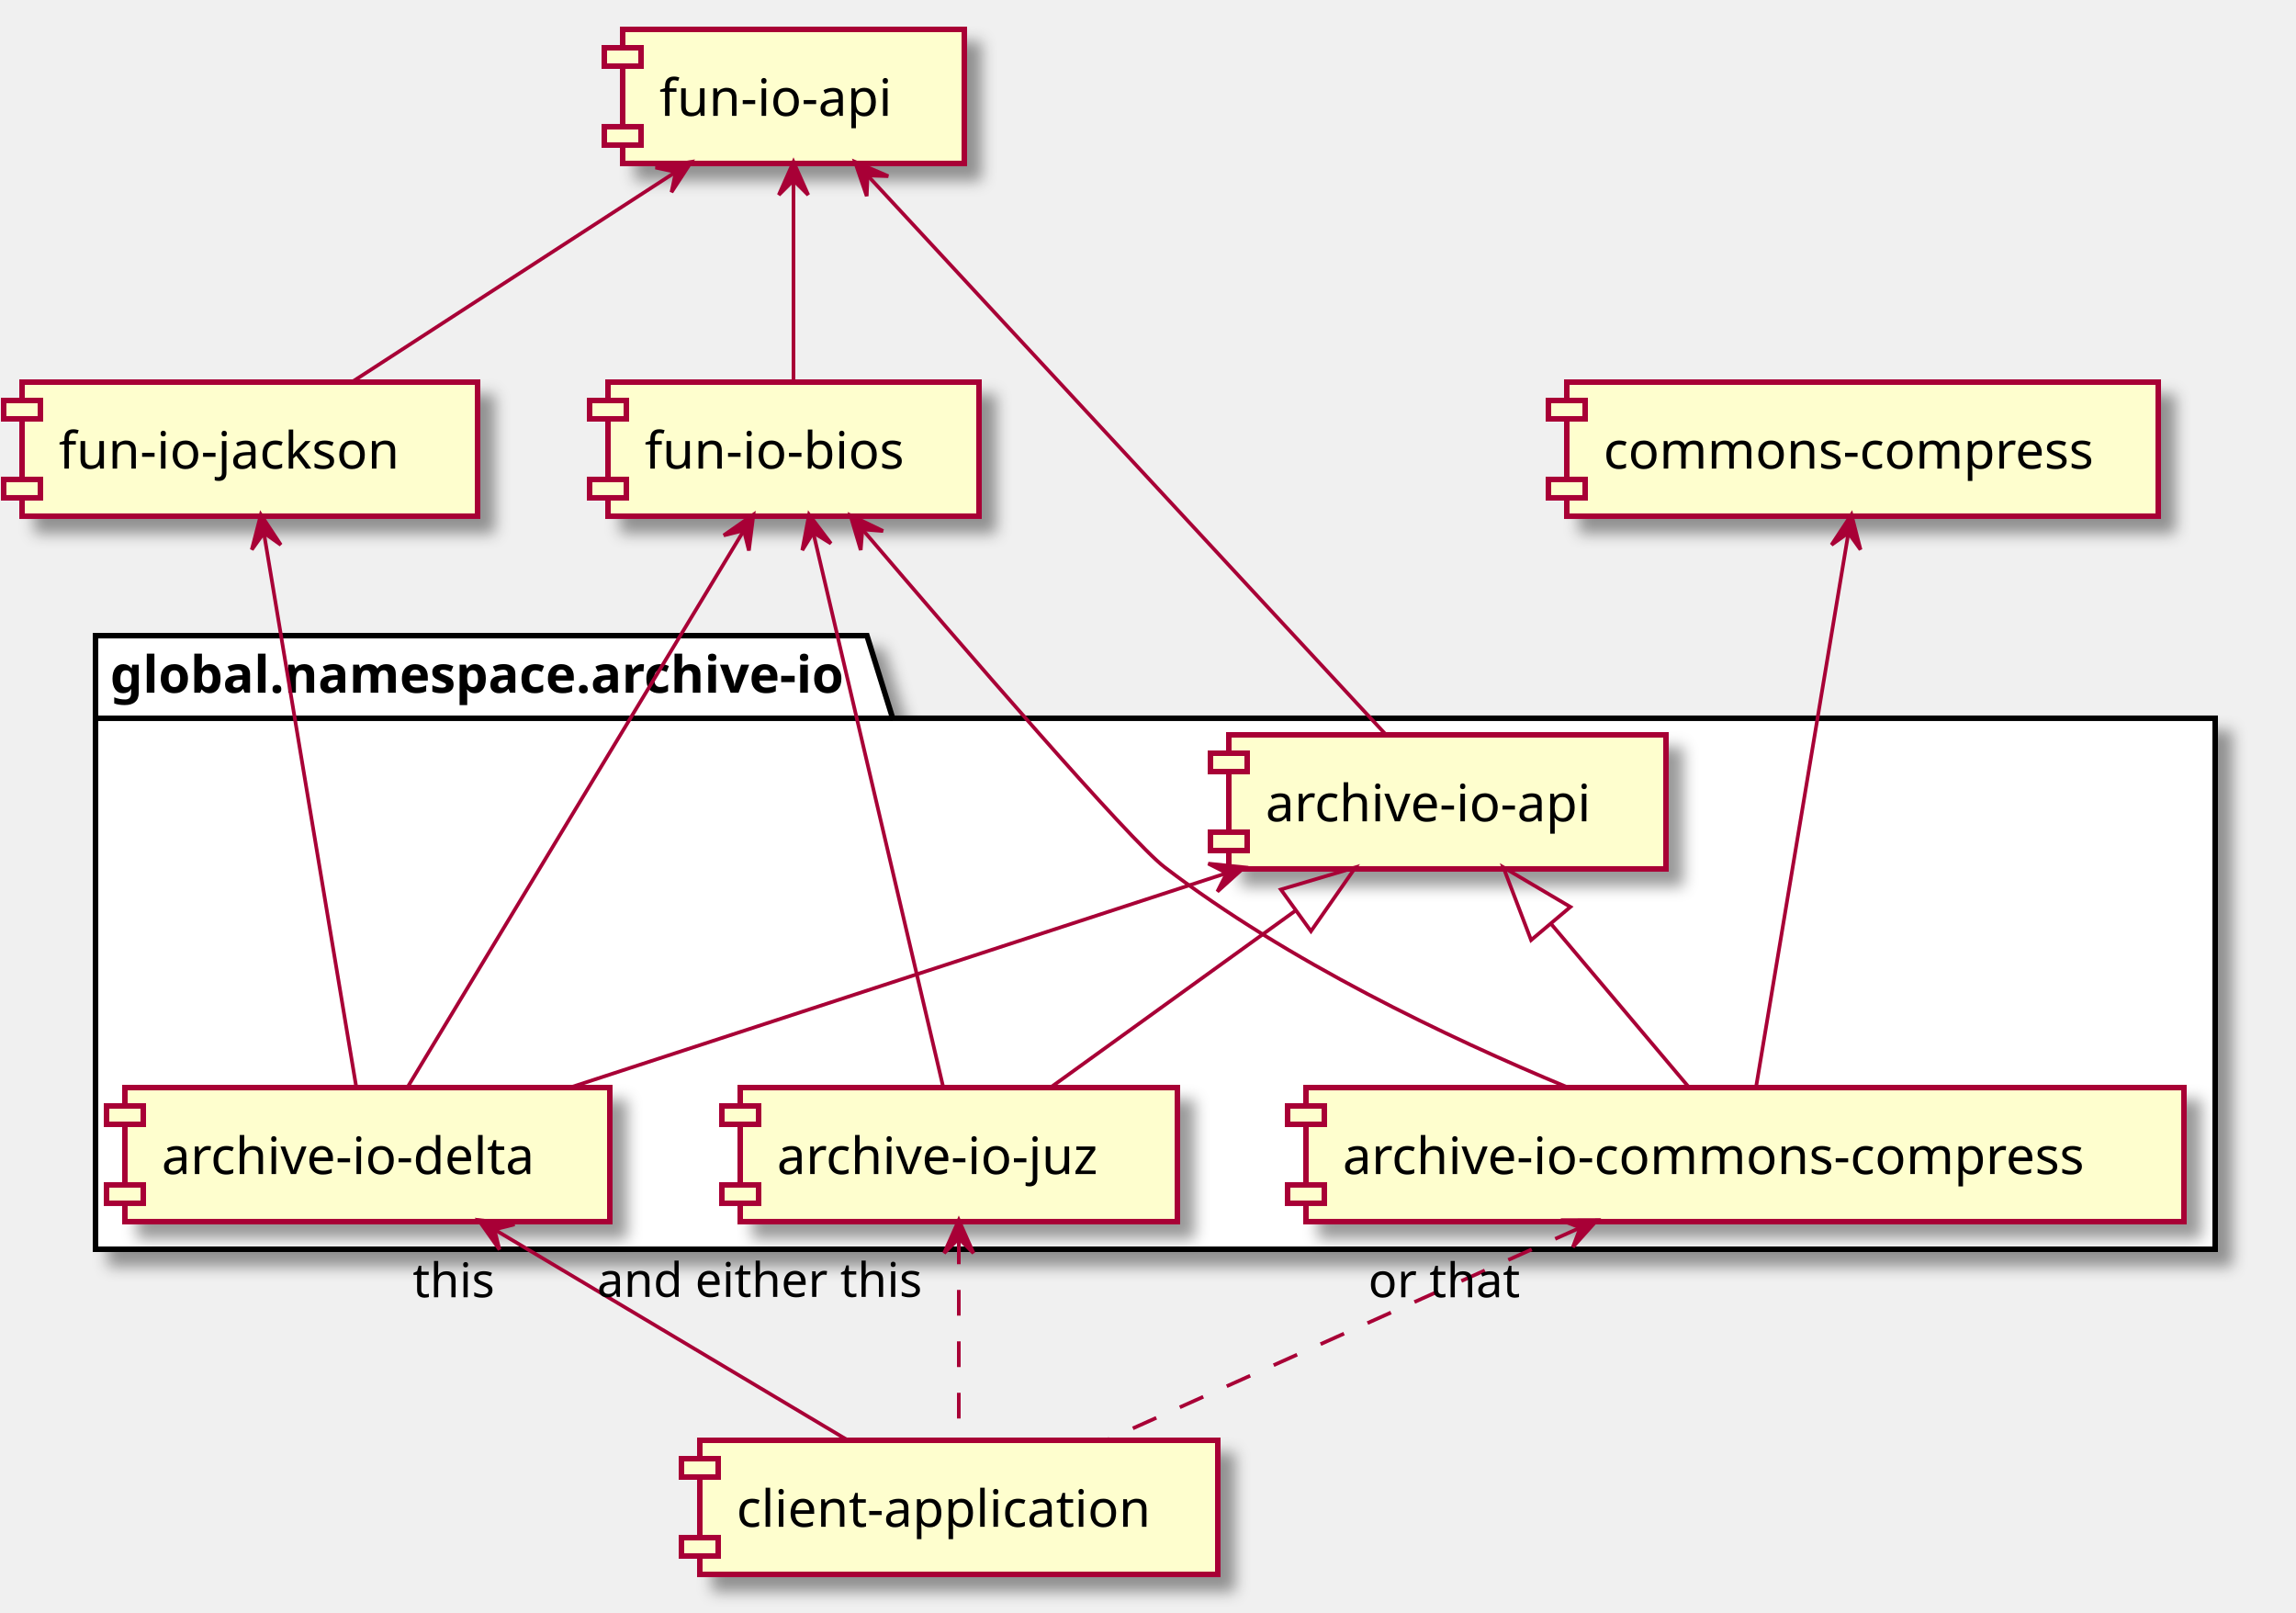
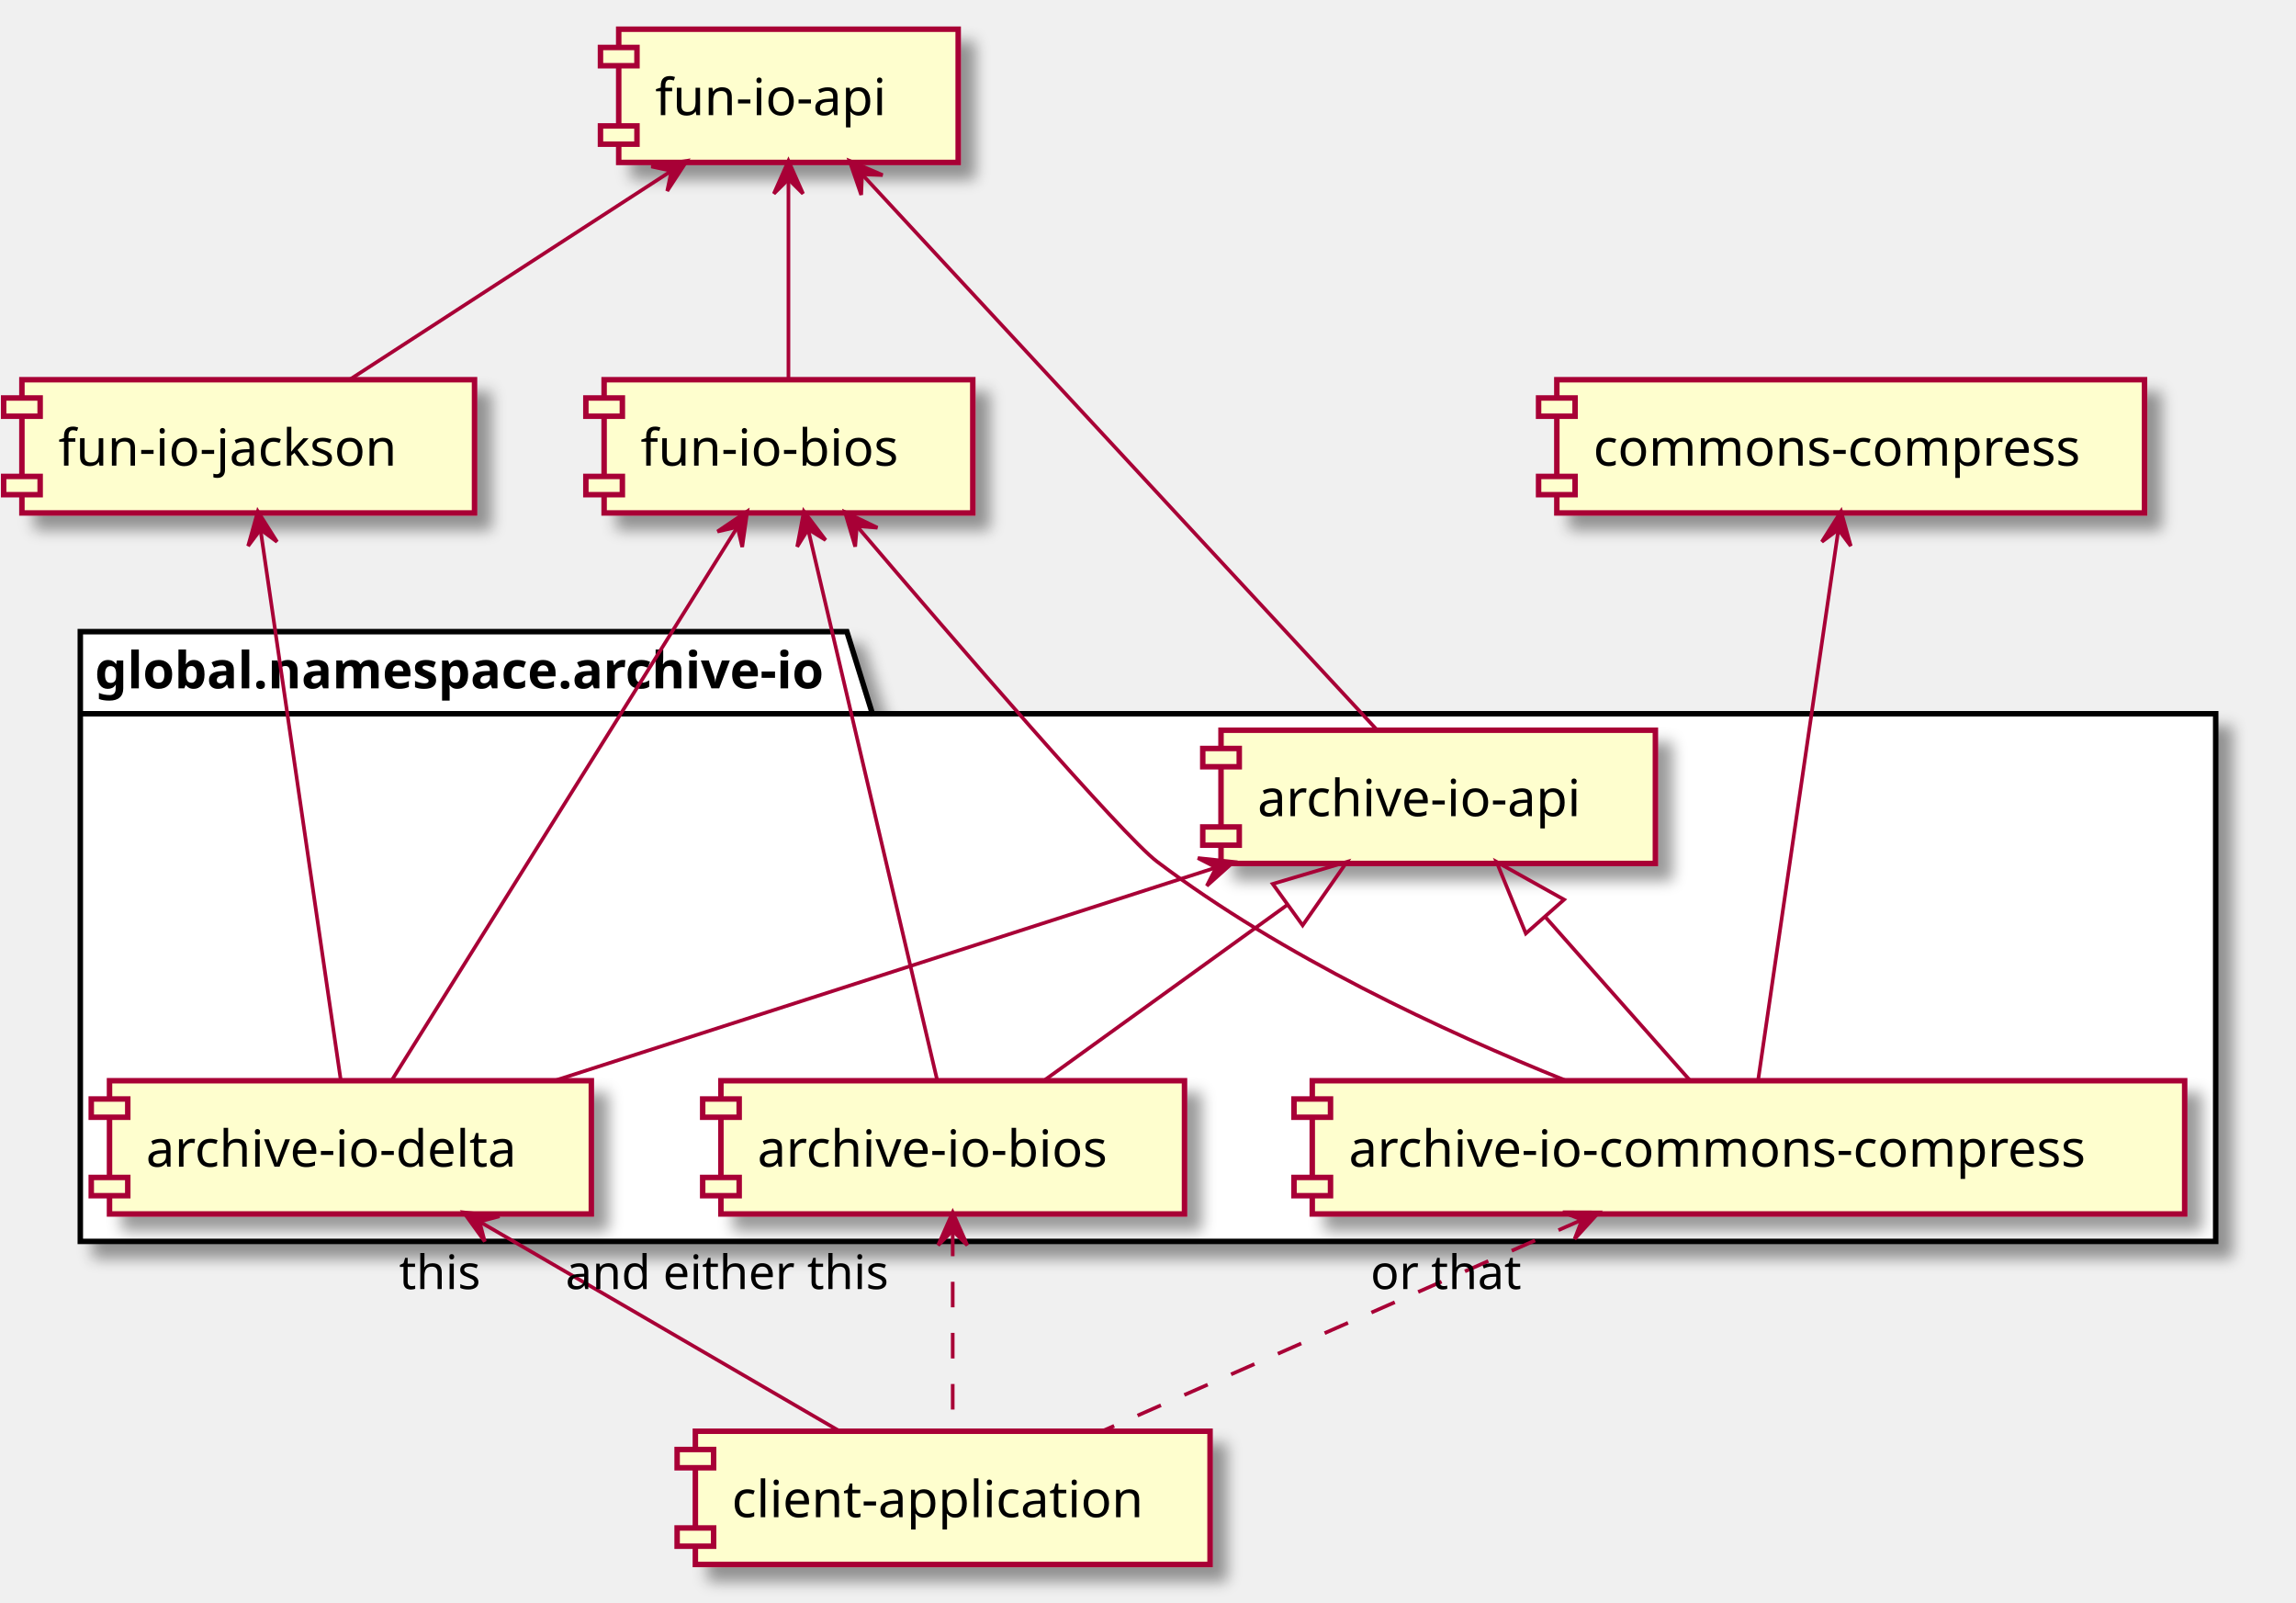
- <svg xmlns="http://www.w3.org/2000/svg" contentScriptType="application/ecmascript" contentStyleType="text/css" height="439px" preserveAspectRatio="none" style="width:625px;height:439px;" version="1.1" viewBox="0 0 625 439" width="625px" zoomAndPan="magnify">
+ <svg xmlns="http://www.w3.org/2000/svg" contentScriptType="application/ecmascript" contentStyleType="text/css" height="439px" preserveAspectRatio="none" style="width:629px;height:439px;" version="1.1" viewBox="0 0 629 439" width="629px" zoomAndPan="magnify">
  <defs>
-     <filter height="300%" id="f7hdmxtix5k3" width="300%" x="-1" y="-1">
+     <filter height="300%" id="f8ljhz57nvt4x" width="300%" x="-1" y="-1">
      <feGaussianBlur result="blurOut" stdDeviation="2.0" />
      <feColorMatrix in="blurOut" result="blurOut2" type="matrix" values="0 0 0 0 0 0 0 0 0 0 0 0 0 0 0 0 0 0 .4 0" />
      <feOffset dx="4.0" dy="4.0" in="blurOut2" result="blurOut3" />
      <feBlend in="SourceGraphic" in2="blurOut3" mode="normal" />
    </filter>
  </defs>
  <g>
-     <polygon fill="#FFFFFF" filter="url(#f7hdmxtix5k3)" points="26,173,236,173,243,195.488,603,195.488,603,340,26,340,26,173" style="stroke: #000000; stroke-width: 1.5;" />
-     <line style="stroke: #000000; stroke-width: 1.5;" x1="26" x2="243" y1="195.488" y2="195.488" />
-     <text fill="#000000" font-family="sans-serif" font-size="14" font-weight="bold" lengthAdjust="spacingAndGlyphs" textLength="204" x="30" y="188.535">global.namespace.archive-io</text>
-     <rect fill="#FEFECE" filter="url(#f7hdmxtix5k3)" height="36.488" style="stroke: #A80036; stroke-width: 1.5;" width="119" x="334.5" y="200" />
+     <polygon fill="#FFFFFF" filter="url(#f8ljhz57nvt4x)" points="22,173,232,173,239,195.488,607,195.488,607,340,22,340,22,173" style="stroke: #000000; stroke-width: 1.5;" />
+     <line style="stroke: #000000; stroke-width: 1.5;" x1="22" x2="239" y1="195.488" y2="195.488" />
+     <text fill="#000000" font-family="sans-serif" font-size="14" font-weight="bold" lengthAdjust="spacingAndGlyphs" textLength="204" x="26" y="188.535">global.namespace.archive-io</text>
+     <rect fill="#FEFECE" filter="url(#f8ljhz57nvt4x)" height="36.488" style="stroke: #A80036; stroke-width: 1.5;" width="119" x="334.5" y="200" />
    <rect fill="#FEFECE" height="5" style="stroke: #A80036; stroke-width: 1.5;" width="10" x="329.5" y="205" />
    <rect fill="#FEFECE" height="5" style="stroke: #A80036; stroke-width: 1.5;" width="10" x="329.5" y="226.488" />
    <text fill="#000000" font-family="sans-serif" font-size="14" lengthAdjust="spacingAndGlyphs" textLength="99" x="344.5" y="223.535">archive-io-api</text>
-     <rect fill="#FEFECE" filter="url(#f7hdmxtix5k3)" height="36.488" style="stroke: #A80036; stroke-width: 1.5;" width="239" x="355.5" y="296" />
-     <rect fill="#FEFECE" height="5" style="stroke: #A80036; stroke-width: 1.5;" width="10" x="350.5" y="301" />
-     <rect fill="#FEFECE" height="5" style="stroke: #A80036; stroke-width: 1.5;" width="10" x="350.5" y="322.488" />
-     <text fill="#000000" font-family="sans-serif" font-size="14" lengthAdjust="spacingAndGlyphs" textLength="219" x="365.5" y="319.535">archive-io-commons-compress</text>
-     <rect fill="#FEFECE" filter="url(#f7hdmxtix5k3)" height="36.488" style="stroke: #A80036; stroke-width: 1.5;" width="132" x="34" y="296" />
-     <rect fill="#FEFECE" height="5" style="stroke: #A80036; stroke-width: 1.5;" width="10" x="29" y="301" />
-     <rect fill="#FEFECE" height="5" style="stroke: #A80036; stroke-width: 1.5;" width="10" x="29" y="322.488" />
-     <text fill="#000000" font-family="sans-serif" font-size="14" lengthAdjust="spacingAndGlyphs" textLength="112" x="44" y="319.535">archive-io-delta</text>
-     <rect fill="#FEFECE" filter="url(#f7hdmxtix5k3)" height="36.488" style="stroke: #A80036; stroke-width: 1.5;" width="119" x="201.5" y="296" />
-     <rect fill="#FEFECE" height="5" style="stroke: #A80036; stroke-width: 1.5;" width="10" x="196.5" y="301" />
-     <rect fill="#FEFECE" height="5" style="stroke: #A80036; stroke-width: 1.5;" width="10" x="196.5" y="322.488" />
-     <text fill="#000000" font-family="sans-serif" font-size="14" lengthAdjust="spacingAndGlyphs" textLength="99" x="211.5" y="319.535">archive-io-juz</text>
-     <rect fill="#FEFECE" filter="url(#f7hdmxtix5k3)" height="36.488" style="stroke: #A80036; stroke-width: 1.5;" width="161" x="426.5" y="104" />
+     <rect fill="#FEFECE" filter="url(#f8ljhz57nvt4x)" height="36.488" style="stroke: #A80036; stroke-width: 1.5;" width="239" x="359.5" y="296" />
+     <rect fill="#FEFECE" height="5" style="stroke: #A80036; stroke-width: 1.5;" width="10" x="354.5" y="301" />
+     <rect fill="#FEFECE" height="5" style="stroke: #A80036; stroke-width: 1.5;" width="10" x="354.5" y="322.488" />
+     <text fill="#000000" font-family="sans-serif" font-size="14" lengthAdjust="spacingAndGlyphs" textLength="219" x="369.5" y="319.535">archive-io-commons-compress</text>
+     <rect fill="#FEFECE" filter="url(#f8ljhz57nvt4x)" height="36.488" style="stroke: #A80036; stroke-width: 1.5;" width="132" x="30" y="296" />
+     <rect fill="#FEFECE" height="5" style="stroke: #A80036; stroke-width: 1.5;" width="10" x="25" y="301" />
+     <rect fill="#FEFECE" height="5" style="stroke: #A80036; stroke-width: 1.5;" width="10" x="25" y="322.488" />
+     <text fill="#000000" font-family="sans-serif" font-size="14" lengthAdjust="spacingAndGlyphs" textLength="112" x="40" y="319.535">archive-io-delta</text>
+     <rect fill="#FEFECE" filter="url(#f8ljhz57nvt4x)" height="36.488" style="stroke: #A80036; stroke-width: 1.5;" width="127" x="197.5" y="296" />
+     <rect fill="#FEFECE" height="5" style="stroke: #A80036; stroke-width: 1.5;" width="10" x="192.5" y="301" />
+     <rect fill="#FEFECE" height="5" style="stroke: #A80036; stroke-width: 1.5;" width="10" x="192.5" y="322.488" />
+     <text fill="#000000" font-family="sans-serif" font-size="14" lengthAdjust="spacingAndGlyphs" textLength="107" x="207.5" y="319.535">archive-io-bios</text>
+     <rect fill="#FEFECE" filter="url(#f8ljhz57nvt4x)" height="36.488" style="stroke: #A80036; stroke-width: 1.5;" width="161" x="426.5" y="104" />
    <rect fill="#FEFECE" height="5" style="stroke: #A80036; stroke-width: 1.5;" width="10" x="421.5" y="109" />
    <rect fill="#FEFECE" height="5" style="stroke: #A80036; stroke-width: 1.5;" width="10" x="421.5" y="130.488" />
    <text fill="#000000" font-family="sans-serif" font-size="14" lengthAdjust="spacingAndGlyphs" textLength="141" x="436.5" y="127.535">commons-compress</text>
-     <rect fill="#FEFECE" filter="url(#f7hdmxtix5k3)" height="36.488" style="stroke: #A80036; stroke-width: 1.5;" width="124" x="6" y="104" />
+     <rect fill="#FEFECE" filter="url(#f8ljhz57nvt4x)" height="36.488" style="stroke: #A80036; stroke-width: 1.5;" width="124" x="6" y="104" />
    <rect fill="#FEFECE" height="5" style="stroke: #A80036; stroke-width: 1.5;" width="10" x="1" y="109" />
    <rect fill="#FEFECE" height="5" style="stroke: #A80036; stroke-width: 1.5;" width="10" x="1" y="130.488" />
    <text fill="#000000" font-family="sans-serif" font-size="14" lengthAdjust="spacingAndGlyphs" textLength="104" x="16" y="127.535">fun-io-jackson</text>
-     <rect fill="#FEFECE" filter="url(#f7hdmxtix5k3)" height="36.488" style="stroke: #A80036; stroke-width: 1.5;" width="93" x="169.5" y="8" />
+     <rect fill="#FEFECE" filter="url(#f8ljhz57nvt4x)" height="36.488" style="stroke: #A80036; stroke-width: 1.5;" width="93" x="169.5" y="8" />
    <rect fill="#FEFECE" height="5" style="stroke: #A80036; stroke-width: 1.5;" width="10" x="164.5" y="13" />
    <rect fill="#FEFECE" height="5" style="stroke: #A80036; stroke-width: 1.5;" width="10" x="164.5" y="34.488" />
    <text fill="#000000" font-family="sans-serif" font-size="14" lengthAdjust="spacingAndGlyphs" textLength="73" x="179.5" y="31.535">fun-io-api</text>
-     <rect fill="#FEFECE" filter="url(#f7hdmxtix5k3)" height="36.488" style="stroke: #A80036; stroke-width: 1.5;" width="101" x="165.5" y="104" />
+     <rect fill="#FEFECE" filter="url(#f8ljhz57nvt4x)" height="36.488" style="stroke: #A80036; stroke-width: 1.5;" width="101" x="165.5" y="104" />
    <rect fill="#FEFECE" height="5" style="stroke: #A80036; stroke-width: 1.5;" width="10" x="160.5" y="109" />
    <rect fill="#FEFECE" height="5" style="stroke: #A80036; stroke-width: 1.5;" width="10" x="160.5" y="130.488" />
    <text fill="#000000" font-family="sans-serif" font-size="14" lengthAdjust="spacingAndGlyphs" textLength="81" x="175.5" y="127.535">fun-io-bios</text>
-     <rect fill="#FEFECE" filter="url(#f7hdmxtix5k3)" height="36.488" style="stroke: #A80036; stroke-width: 1.5;" width="141" x="190.5" y="392" />
+     <rect fill="#FEFECE" filter="url(#f8ljhz57nvt4x)" height="36.488" style="stroke: #A80036; stroke-width: 1.5;" width="141" x="190.5" y="392" />
    <rect fill="#FEFECE" height="5" style="stroke: #A80036; stroke-width: 1.5;" width="10" x="185.5" y="397" />
    <rect fill="#FEFECE" height="5" style="stroke: #A80036; stroke-width: 1.5;" width="10" x="185.5" y="418.488" />
    <text fill="#000000" font-family="sans-serif" font-size="14" lengthAdjust="spacingAndGlyphs" textLength="121" x="200.5" y="415.535">client-application</text>
-     <path d="M422.341,251.589 C434.845,266.409 449.053,283.248 459.557,295.698 " fill="none" id="archive-io-api-archive-io-commons-compress" style="stroke: #A80036; stroke-width: 1.0;" />
-     <polygon fill="none" points="416.783,255.857,409.236,236.057,427.483,246.829,416.783,255.857" style="stroke: #A80036; stroke-width: 1.0;" />
-     <path d="M333.706,237.688 C281.344,254.786 206.14,279.342 155.3,295.943 " fill="none" id="archive-io-api-archive-io-delta" style="stroke: #A80036; stroke-width: 1.0;" />
-     <polygon fill="#A80036" points="338.701,236.057,328.904,235.048,333.948,237.609,331.387,242.653,338.701,236.057" style="stroke: #A80036; stroke-width: 1.0;" />
-     <path d="M352.696,247.813 C330.993,263.479 305.088,282.177 286.356,295.698 " fill="none" id="archive-io-api-archive-io-juz" style="stroke: #A80036; stroke-width: 1.0;" />
+     <path d="M423.317,251.111 C436.541,266.046 451.653,283.115 462.795,295.698 " fill="none" id="archive-io-api-archive-io-commons-compress" style="stroke: #A80036; stroke-width: 1.0;" />
+     <polygon fill="none" points="418.005,255.671,409.988,236.057,428.487,246.391,418.005,255.671" style="stroke: #A80036; stroke-width: 1.0;" />
+     <path d="M332.886,237.688 C279.812,254.786 203.584,279.342 152.053,295.943 " fill="none" id="archive-io-api-archive-io-delta" style="stroke: #A80036; stroke-width: 1.0;" />
+     <polygon fill="#A80036" points="337.949,236.057,328.156,235.01,333.189,237.59,330.609,242.624,337.949,236.057" style="stroke: #A80036; stroke-width: 1.0;" />
+     <path d="M352.696,247.813 C330.993,263.479 305.088,282.177 286.356,295.698 " fill="none" id="archive-io-api-archive-io-bios" style="stroke: #A80036; stroke-width: 1.0;" />
    <polygon fill="none" points="348.67,242.086,368.984,236.057,356.864,253.438,348.67,242.086" style="stroke: #A80036; stroke-width: 1.0;" />
-     <path d="M503.162,145.027 C496.723,183.663 483.875,260.751 478.026,295.845 " fill="none" id="commons-compress-archive-io-commons-compress" style="stroke: #A80036; stroke-width: 1.0;" />
-     <polygon fill="#A80036" points="503.99,140.063,498.564,148.283,503.167,144.995,506.455,149.598,503.99,140.063" style="stroke: #A80036; stroke-width: 1.0;" />
-     <path d="M71.838,145.027 C78.277,183.663 91.125,260.751 96.974,295.845 " fill="none" id="fun-io-jackson-archive-io-delta" style="stroke: #A80036; stroke-width: 1.0;" />
-     <polygon fill="#A80036" points="71.01,140.063,68.545,149.598,71.833,144.995,76.436,148.283,71.01,140.063" style="stroke: #A80036; stroke-width: 1.0;" />
+     <path d="M503.642,145.027 C498.007,183.663 486.765,260.751 481.648,295.845 " fill="none" id="commons-compress-archive-io-commons-compress" style="stroke: #A80036; stroke-width: 1.0;" />
+     <polygon fill="#A80036" points="504.366,140.063,499.109,148.391,503.644,145.011,507.025,149.546,504.366,140.063" style="stroke: #A80036; stroke-width: 1.0;" />
+     <path d="M71.358,145.027 C76.993,183.663 88.234,260.751 93.352,295.845 " fill="none" id="fun-io-jackson-archive-io-delta" style="stroke: #A80036; stroke-width: 1.0;" />
+     <polygon fill="#A80036" points="70.634,140.063,67.975,149.546,71.356,145.011,75.891,148.391,70.634,140.063" style="stroke: #A80036; stroke-width: 1.0;" />
    <path d="M236.478,48.089 C271.998,86.402 344.368,164.464 377.169,199.845 " fill="none" id="fun-io-api-archive-io-api" style="stroke: #A80036; stroke-width: 1.0;" />
    <polygon fill="#A80036" points="232.746,44.063,235.931,53.382,236.145,47.73,241.798,47.943,232.746,44.063" style="stroke: #A80036; stroke-width: 1.0;" />
    <path d="M216,49.061 C216,65.811 216,88.169 216,103.698 " fill="none" id="fun-io-api-fun-io-bios" style="stroke: #A80036; stroke-width: 1.0;" />
    <polygon fill="#A80036" points="216,44.057,212,53.057,216,49.057,220,53.057,216,44.057" style="stroke: #A80036; stroke-width: 1.0;" />
    <path d="M183.722,46.937 C157.515,63.936 120.937,87.662 95.964,103.861 " fill="none" id="fun-io-api-fun-io-jackson" style="stroke: #A80036; stroke-width: 1.0;" />
    <polygon fill="#A80036" points="188.162,44.057,178.435,45.599,183.968,46.778,182.788,52.31,188.162,44.057" style="stroke: #A80036; stroke-width: 1.0;" />
-     <path d="M234.954,144.308 C261.492,175.399 307.547,228.781 317,236 C350.551,261.622 393.843,282.286 426.624,295.892 " fill="none" id="fun-io-bios-archive-io-commons-compress" style="stroke: #A80036; stroke-width: 1.0;" />
-     <polygon fill="#A80036" points="231.502,140.261,234.299,149.704,234.747,144.065,240.386,144.513,231.502,140.261" style="stroke: #A80036; stroke-width: 1.0;" />
-     <path d="M202.372,144.556 C179.126,183.033 132.258,260.607 110.969,295.845 " fill="none" id="fun-io-bios-archive-io-delta" style="stroke: #A80036; stroke-width: 1.0;" />
-     <polygon fill="#A80036" points="205.087,140.063,197.009,145.697,202.501,144.342,203.856,149.835,205.087,140.063" style="stroke: #A80036; stroke-width: 1.0;" />
-     <path d="M221.397,145.027 C230.452,183.663 248.52,260.751 256.745,295.845 " fill="none" id="fun-io-bios-archive-io-juz" style="stroke: #A80036; stroke-width: 1.0;" />
+     <path d="M234.944,144.32 C261.471,175.426 307.512,228.828 317,236 C351.24,261.881 395.433,282.462 429.01,295.97 " fill="none" id="fun-io-bios-archive-io-commons-compress" style="stroke: #A80036; stroke-width: 1.0;" />
+     <polygon fill="#A80036" points="231.494,140.271,234.287,149.716,234.737,144.077,240.376,144.527,231.494,140.271" style="stroke: #A80036; stroke-width: 1.0;" />
+     <path d="M201.903,144.556 C177.854,183.033 129.37,260.607 107.347,295.845 " fill="none" id="fun-io-bios-archive-io-delta" style="stroke: #A80036; stroke-width: 1.0;" />
+     <polygon fill="#A80036" points="204.711,140.063,196.549,145.575,202.061,144.303,203.333,149.815,204.711,140.063" style="stroke: #A80036; stroke-width: 1.0;" />
+     <path d="M221.397,145.027 C230.452,183.663 248.52,260.751 256.745,295.845 " fill="none" id="fun-io-bios-archive-io-bios" style="stroke: #A80036; stroke-width: 1.0;" />
    <polygon fill="#A80036" points="220.233,140.063,218.393,149.738,221.375,144.931,226.182,147.913,220.233,140.063" style="stroke: #A80036; stroke-width: 1.0;" />
-     <path d="M134.76,334.726 C163.293,351.74 203.301,375.595 230.58,391.861 " fill="none" id="archive-io-delta-client-application" style="stroke: #A80036; stroke-width: 1.0;" />
-     <polygon fill="#A80036" points="130.283,332.057,135.964,340.102,134.577,334.618,140.062,333.231,130.283,332.057" style="stroke: #A80036; stroke-width: 1.0;" />
-     <text fill="#000000" font-family="sans-serif" font-size="13" lengthAdjust="spacingAndGlyphs" textLength="24" x="112.339" y="353.062">this</text>
-     <path d="M261,337.061 C261,353.811 261,376.169 261,391.698 " fill="none" id="archive-io-juz-client-application" style="stroke: #A80036; stroke-width: 1.0; stroke-dasharray: 7.0,7.0;" />
+     <path d="M131.624,334.726 C160.866,351.74 201.867,375.595 229.824,391.861 " fill="none" id="archive-io-delta-client-application" style="stroke: #A80036; stroke-width: 1.0;" />
+     <polygon fill="#A80036" points="127.035,332.057,132.803,340.041,131.357,334.572,136.826,333.126,127.035,332.057" style="stroke: #A80036; stroke-width: 1.0;" />
+     <text fill="#000000" font-family="sans-serif" font-size="13" lengthAdjust="spacingAndGlyphs" textLength="24" x="109.341" y="353.062">this</text>
+     <path d="M261,337.061 C261,353.811 261,376.169 261,391.698 " fill="none" id="archive-io-bios-client-application" style="stroke: #A80036; stroke-width: 1.0; stroke-dasharray: 7.0,7.0;" />
    <polygon fill="#A80036" points="261,332.057,257,341.057,261,337.057,265,341.057,261,332.057" style="stroke: #A80036; stroke-width: 1.0;" />
-     <text fill="#000000" font-family="sans-serif" font-size="13" lengthAdjust="spacingAndGlyphs" textLength="91" x="162.521" y="352.961">and either this</text>
-     <path d="M429.731,334.308 C391.748,351.347 337.992,375.462 301.435,391.861 " fill="none" id="archive-io-commons-compress-client-application" style="stroke: #A80036; stroke-width: 1.0; stroke-dasharray: 7.0,7.0;" />
-     <polygon fill="#A80036" points="434.748,332.057,424.899,332.091,430.186,334.103,428.174,339.39,434.748,332.057" style="stroke: #A80036; stroke-width: 1.0;" />
-     <text fill="#000000" font-family="sans-serif" font-size="13" lengthAdjust="spacingAndGlyphs" textLength="42" x="372.459" y="353.062">or that</text>
+     <text fill="#000000" font-family="sans-serif" font-size="13" lengthAdjust="spacingAndGlyphs" textLength="91" x="154.928" y="353.062">and either this</text>
+     <path d="M433.357,334.099 C394.639,351.15 339.583,375.395 302.19,391.861 " fill="none" id="archive-io-commons-compress-client-application" style="stroke: #A80036; stroke-width: 1.0; stroke-dasharray: 7.0,7.0;" />
+     <polygon fill="#A80036" points="437.996,332.057,428.147,332.023,433.42,334.072,431.371,339.345,437.996,332.057" style="stroke: #A80036; stroke-width: 1.0;" />
+     <text fill="#000000" font-family="sans-serif" font-size="13" lengthAdjust="spacingAndGlyphs" textLength="42" x="375.457" y="353.062">or that</text>
  </g>
</svg>
